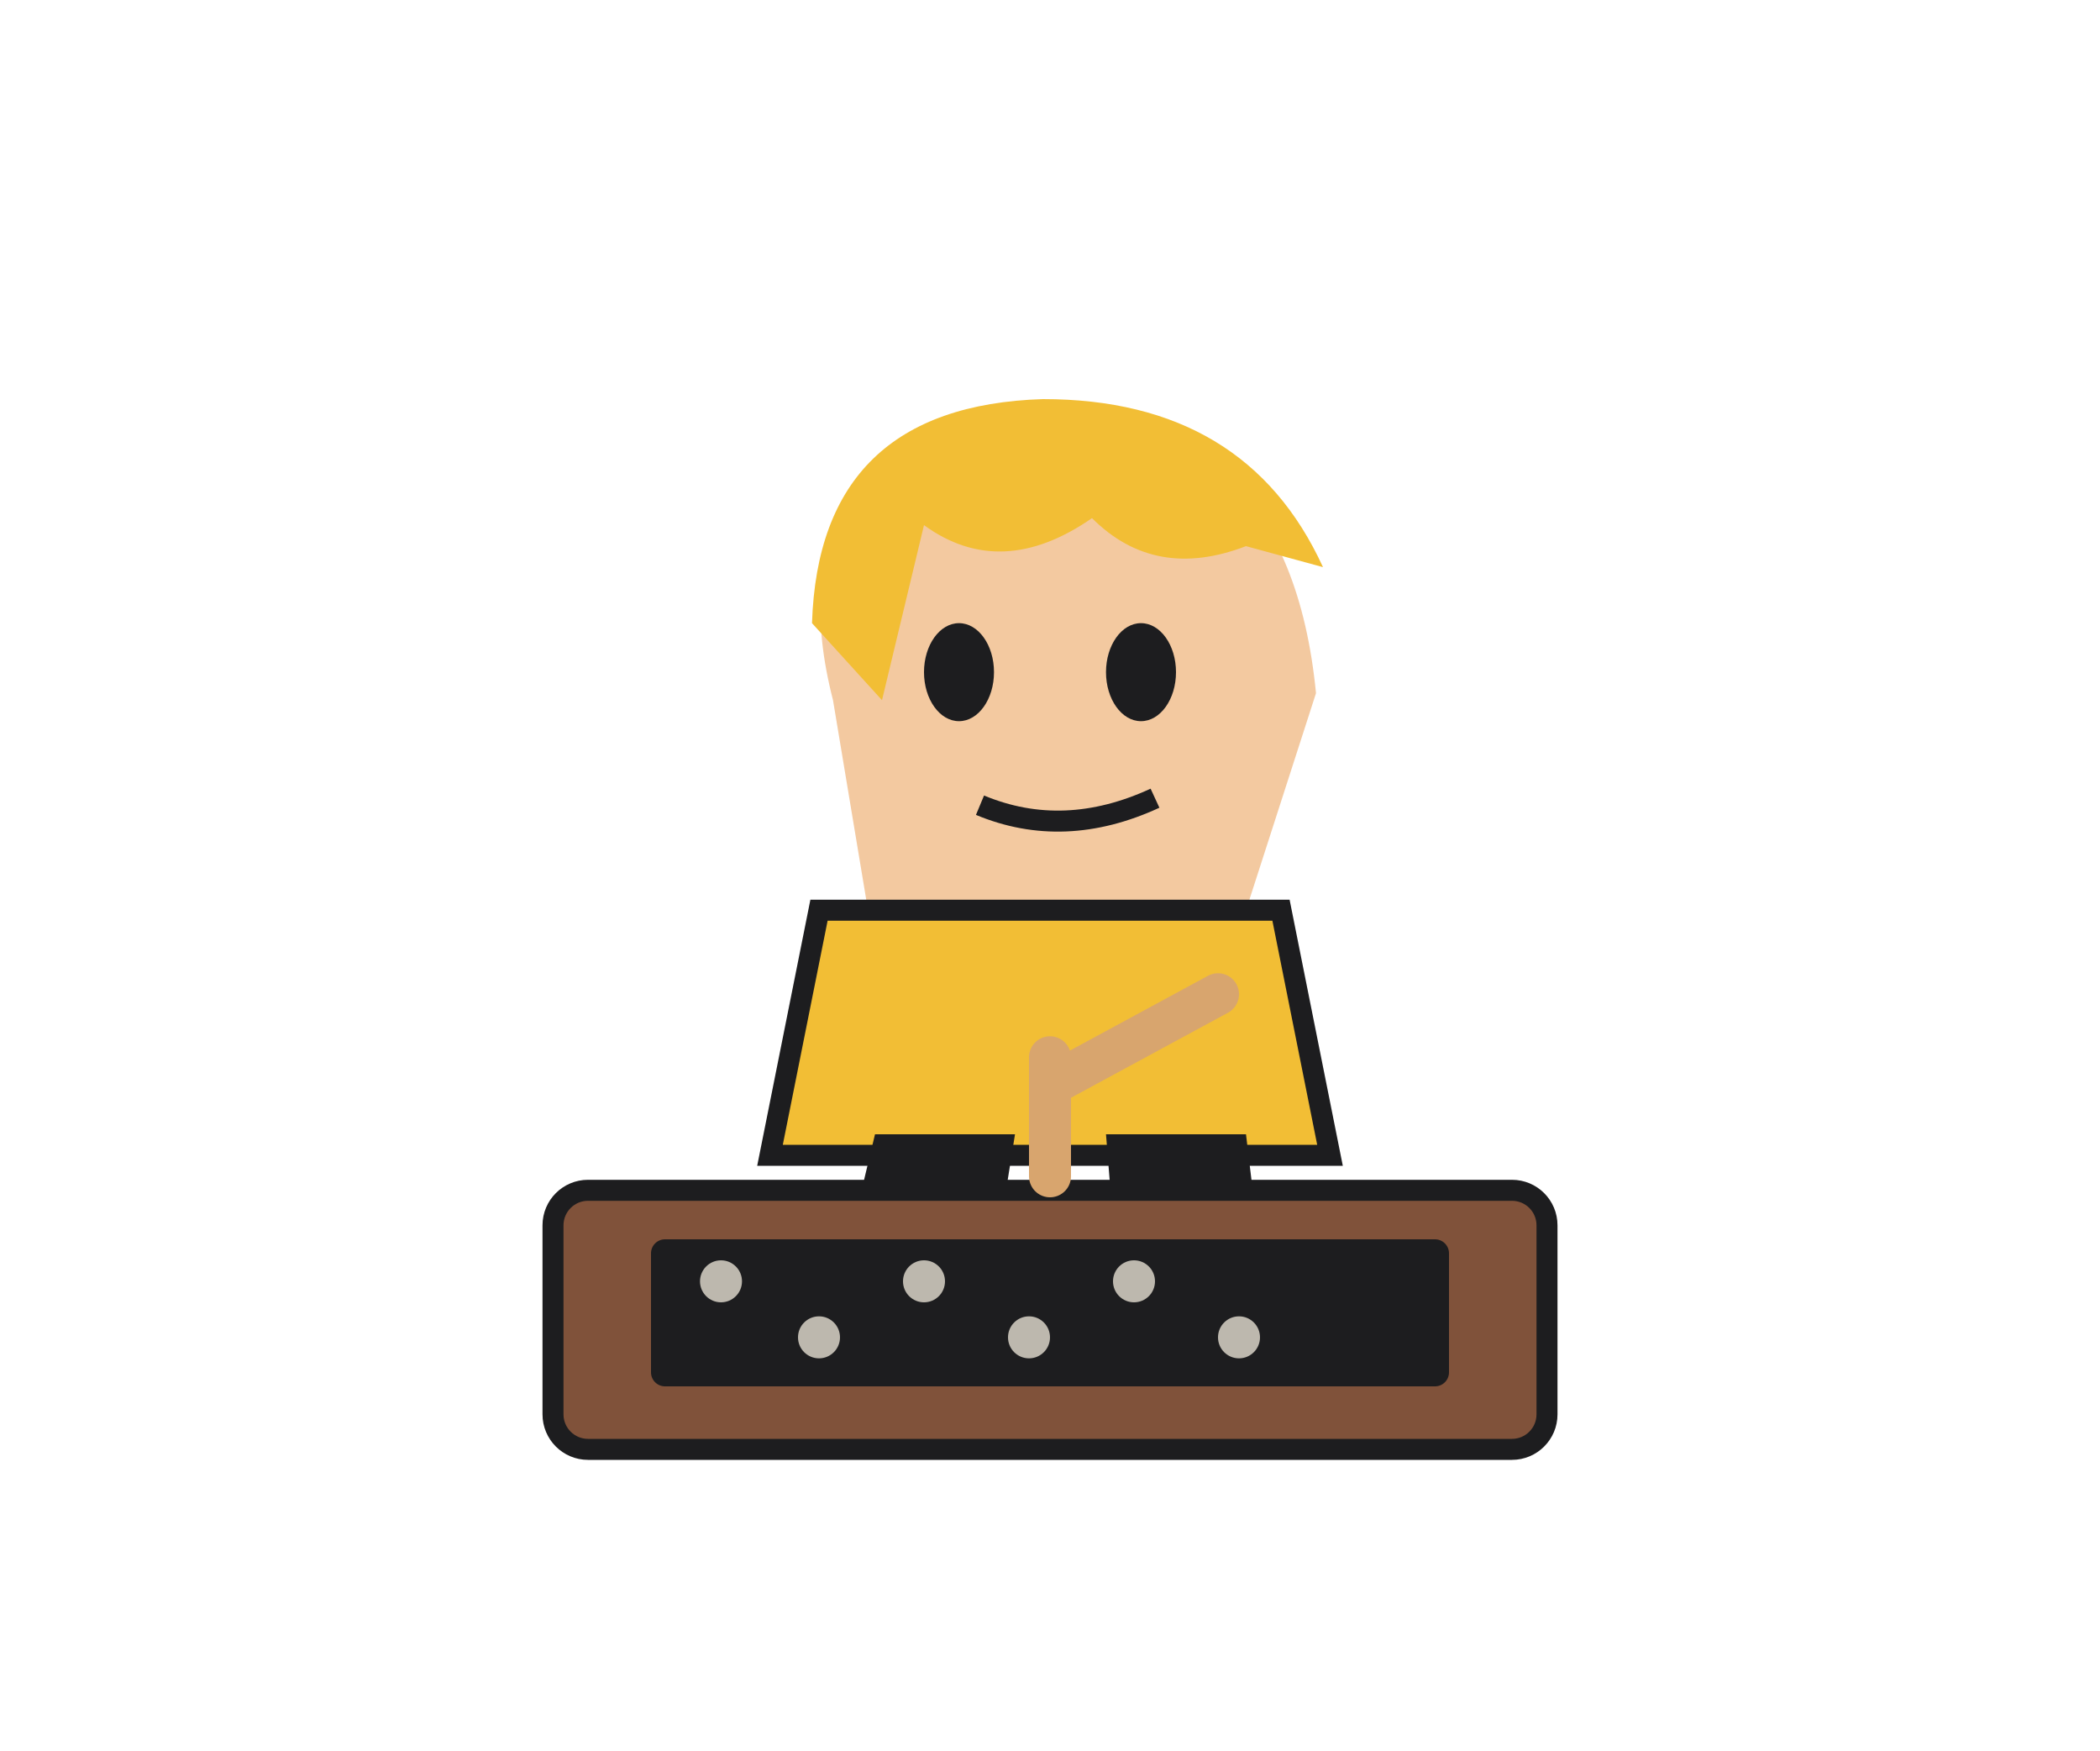
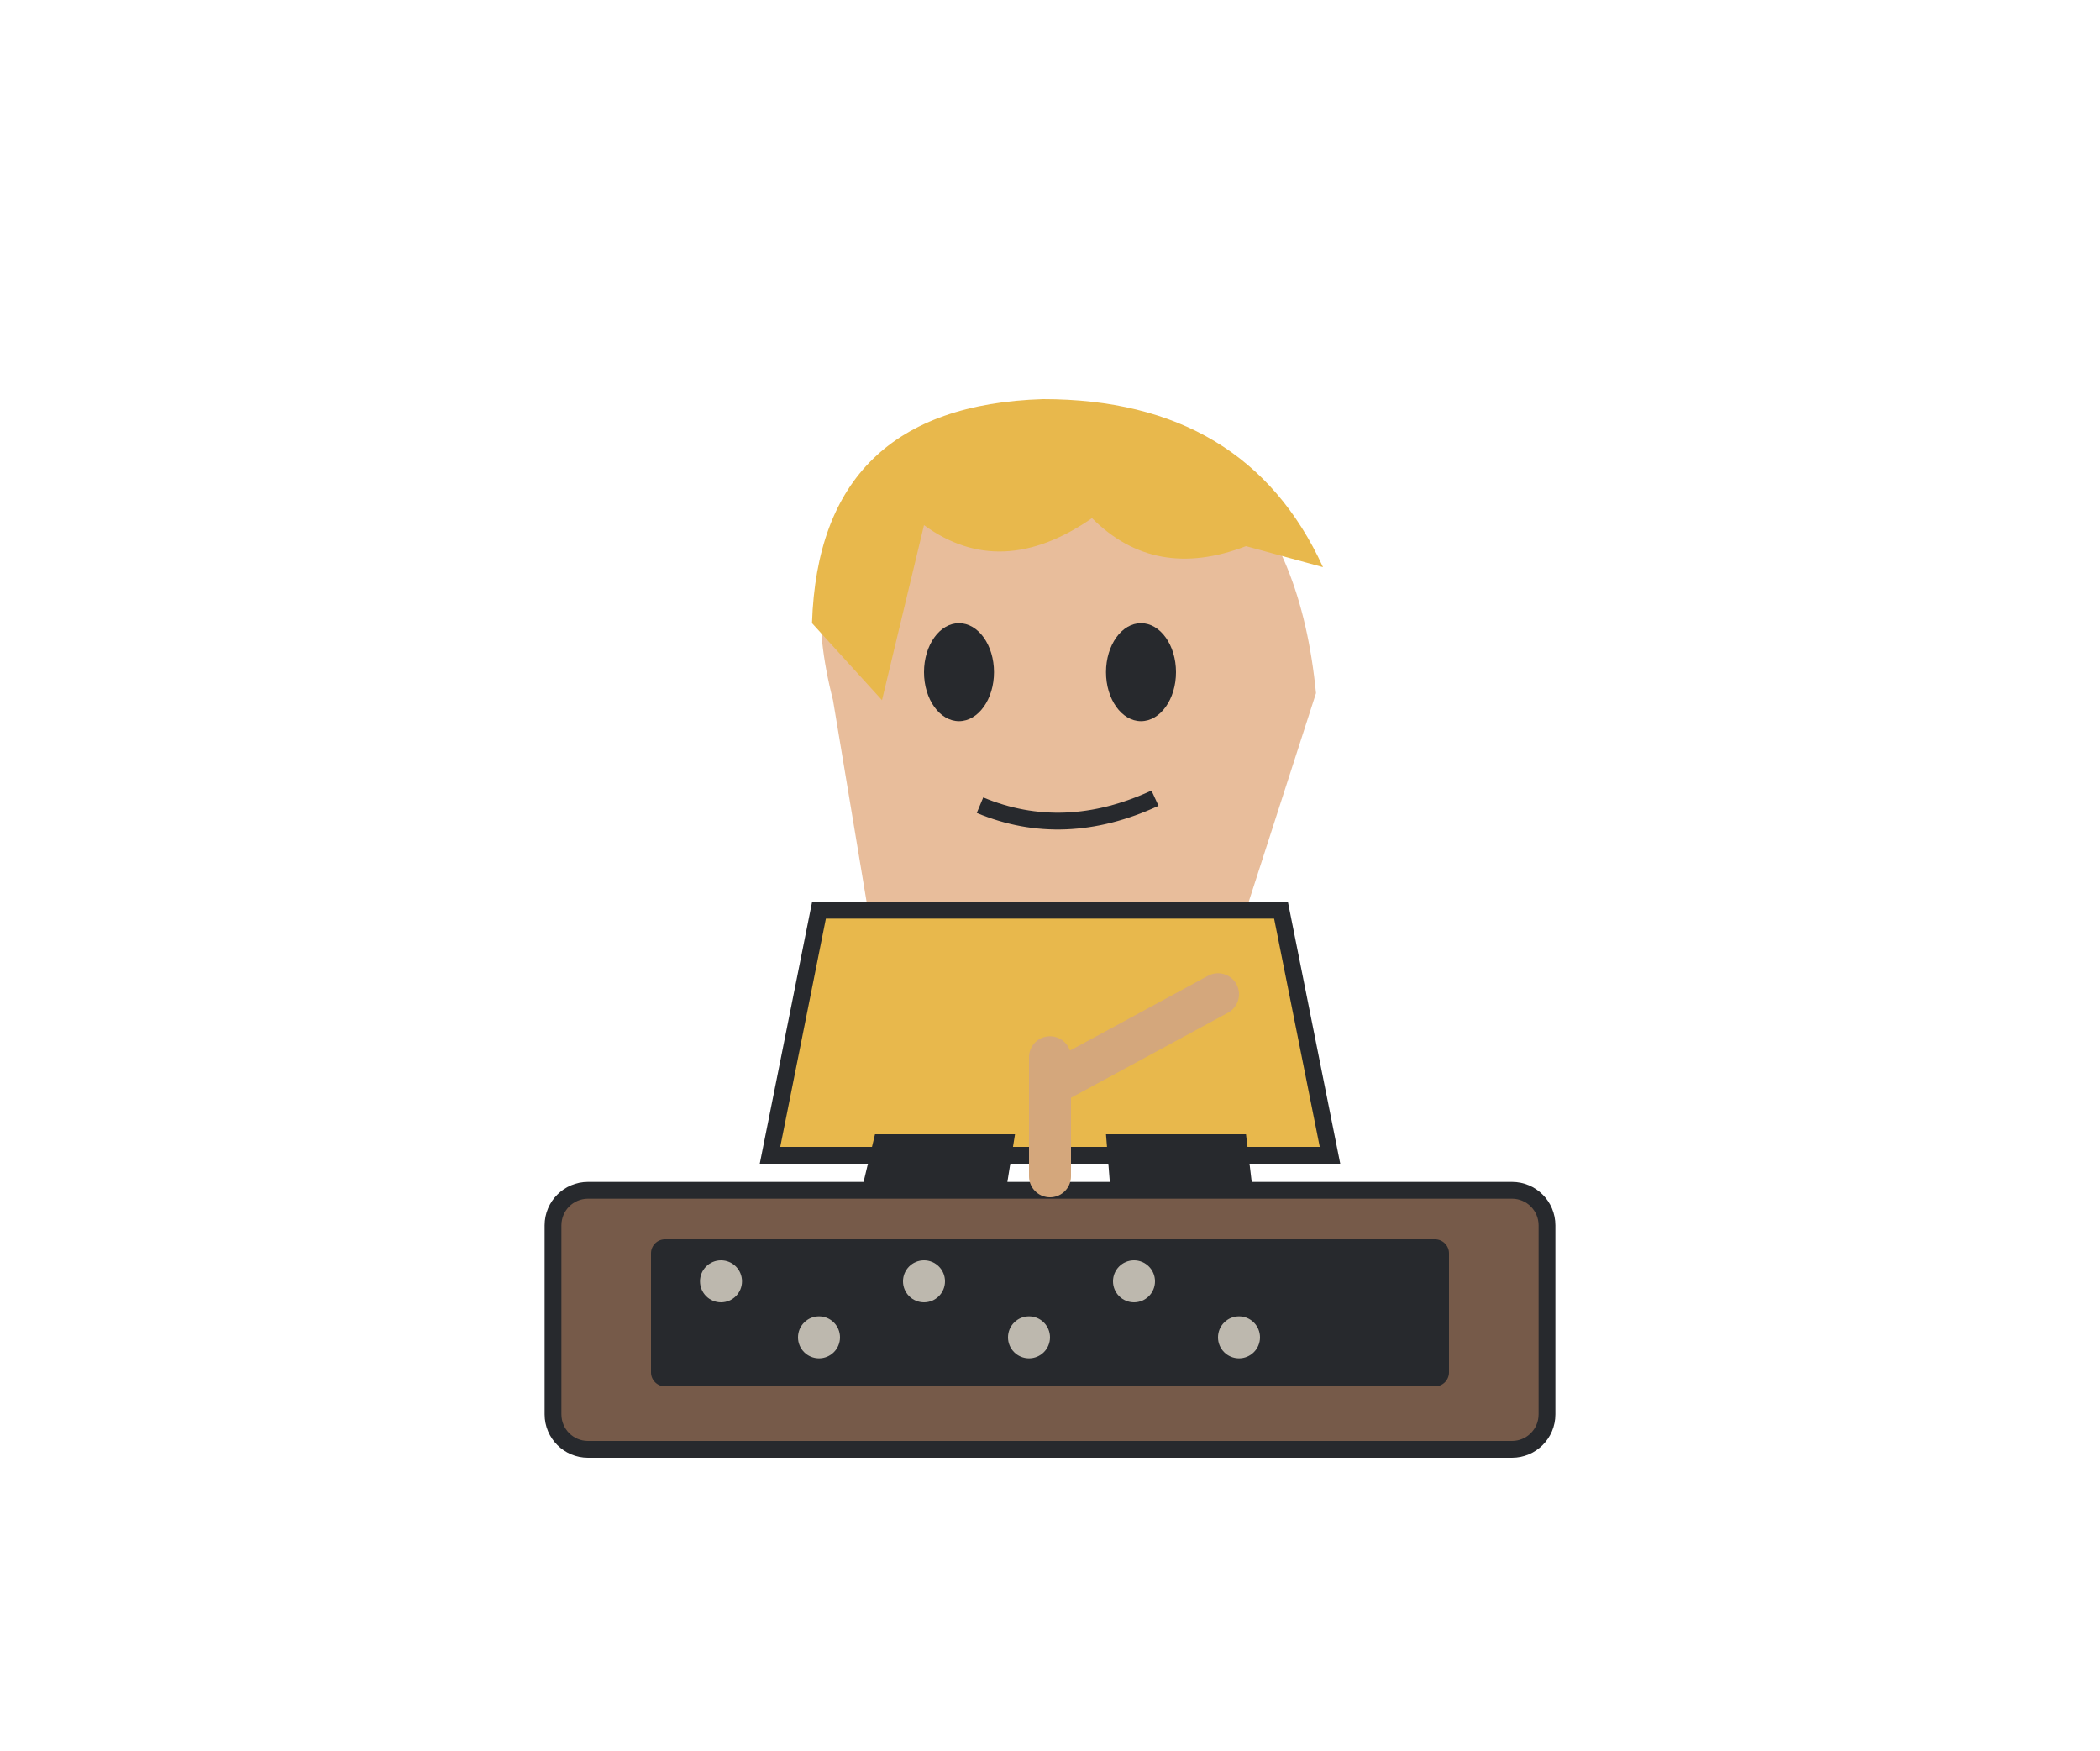
<svg xmlns="http://www.w3.org/2000/svg" width="300" height="250" viewBox="0 0 300 250">
-   <path d="M119 100 Q110 65 146 58 Q184 58 188 99 L178 130 L124 130Z" fill="#F3C9A0" />
-   <path d="M116 89 Q117 58 149 57 Q178 57 189 81 L178 78 Q165 83 156 74 Q143 83 132 75 L126 100Z" fill="#F2BE35" />
-   <ellipse cx="137" cy="96" rx="5" ry="7" fill="#1D1D1F" />
-   <ellipse cx="163" cy="96" rx="5" ry="7" fill="#1D1D1F" />
-   <path d="M140 115 Q152 120 165 114" fill="none" stroke="#1D1D1F" stroke-width="3" />
-   <path d="M117 130 L183 130 L190 165 L110 165Z" fill="#F2BE35" stroke="#1D1D1F" stroke-width="3" />
-   <path d="M125 162 L145 162 L141 187 L119 187Z M158 162 L178 162 L181 187 L160 187Z" fill="#1D1D1F" />
-   <ellipse cx="130" cy="190" rx="15" ry="6" fill="#1D1D1F" />
-   <ellipse cx="172" cy="190" rx="15" ry="6" fill="#1D1D1F" />
-   <rect x="79" y="170" width="142" height="37" rx="5" fill="#80523A" stroke="#1D1D1F" stroke-width="3" />
-   <rect x="93" y="177" width="114" height="21" rx="2" fill="#1D1D1F" />
+   <path d="M119 100 Q110 65 146 58 Q184 58 188 99 L178 130 L124 130Z" fill="#E8BD9B" />
+   <path d="M116 89 Q117 58 149 57 Q178 57 189 81 L178 78 Q165 83 156 74 Q143 83 132 75 L126 100Z" fill="#E8B84C" />
+   <ellipse cx="137" cy="96" rx="5" ry="7" fill="#27292D" />
+   <ellipse cx="163" cy="96" rx="5" ry="7" fill="#27292D" />
+   <path d="M140 115 Q152 120 165 114" fill="none" stroke="#27292D" stroke-width="2.4" />
+   <path d="M117 130 L183 130 L190 165 L110 165Z" fill="#E8B84C" stroke="#27292D" stroke-width="2.4" />
+   <path d="M125 162 L145 162 L141 187 L119 187Z M158 162 L178 162 L181 187 L160 187Z" fill="#27292D" />
+   <ellipse cx="130" cy="190" rx="15" ry="6" fill="#27292D" />
+   <ellipse cx="172" cy="190" rx="15" ry="6" fill="#27292D" />
+   <rect x="79" y="170" width="142" height="37" rx="5" fill="#765A49" stroke="#27292D" stroke-width="2.4" />
+   <rect x="93" y="177" width="114" height="21" rx="2" fill="#27292D" />
  <g fill="#BDB8AE">
    <circle cx="103" cy="183" r="3" />
    <circle cx="117" cy="191" r="3" />
    <circle cx="132" cy="183" r="3" />
    <circle cx="147" cy="191" r="3" />
    <circle cx="162" cy="183" r="3" />
    <circle cx="177" cy="191" r="3" />
  </g>
-   <path d="M150 168 L150 151 M150 155 L174 142" stroke="#D8A56E" stroke-width="6" stroke-linecap="round" />
+   <path d="M150 168 L150 151 M150 155 L174 142" stroke="#D4A77C" stroke-width="6" stroke-linecap="round" />
</svg>
